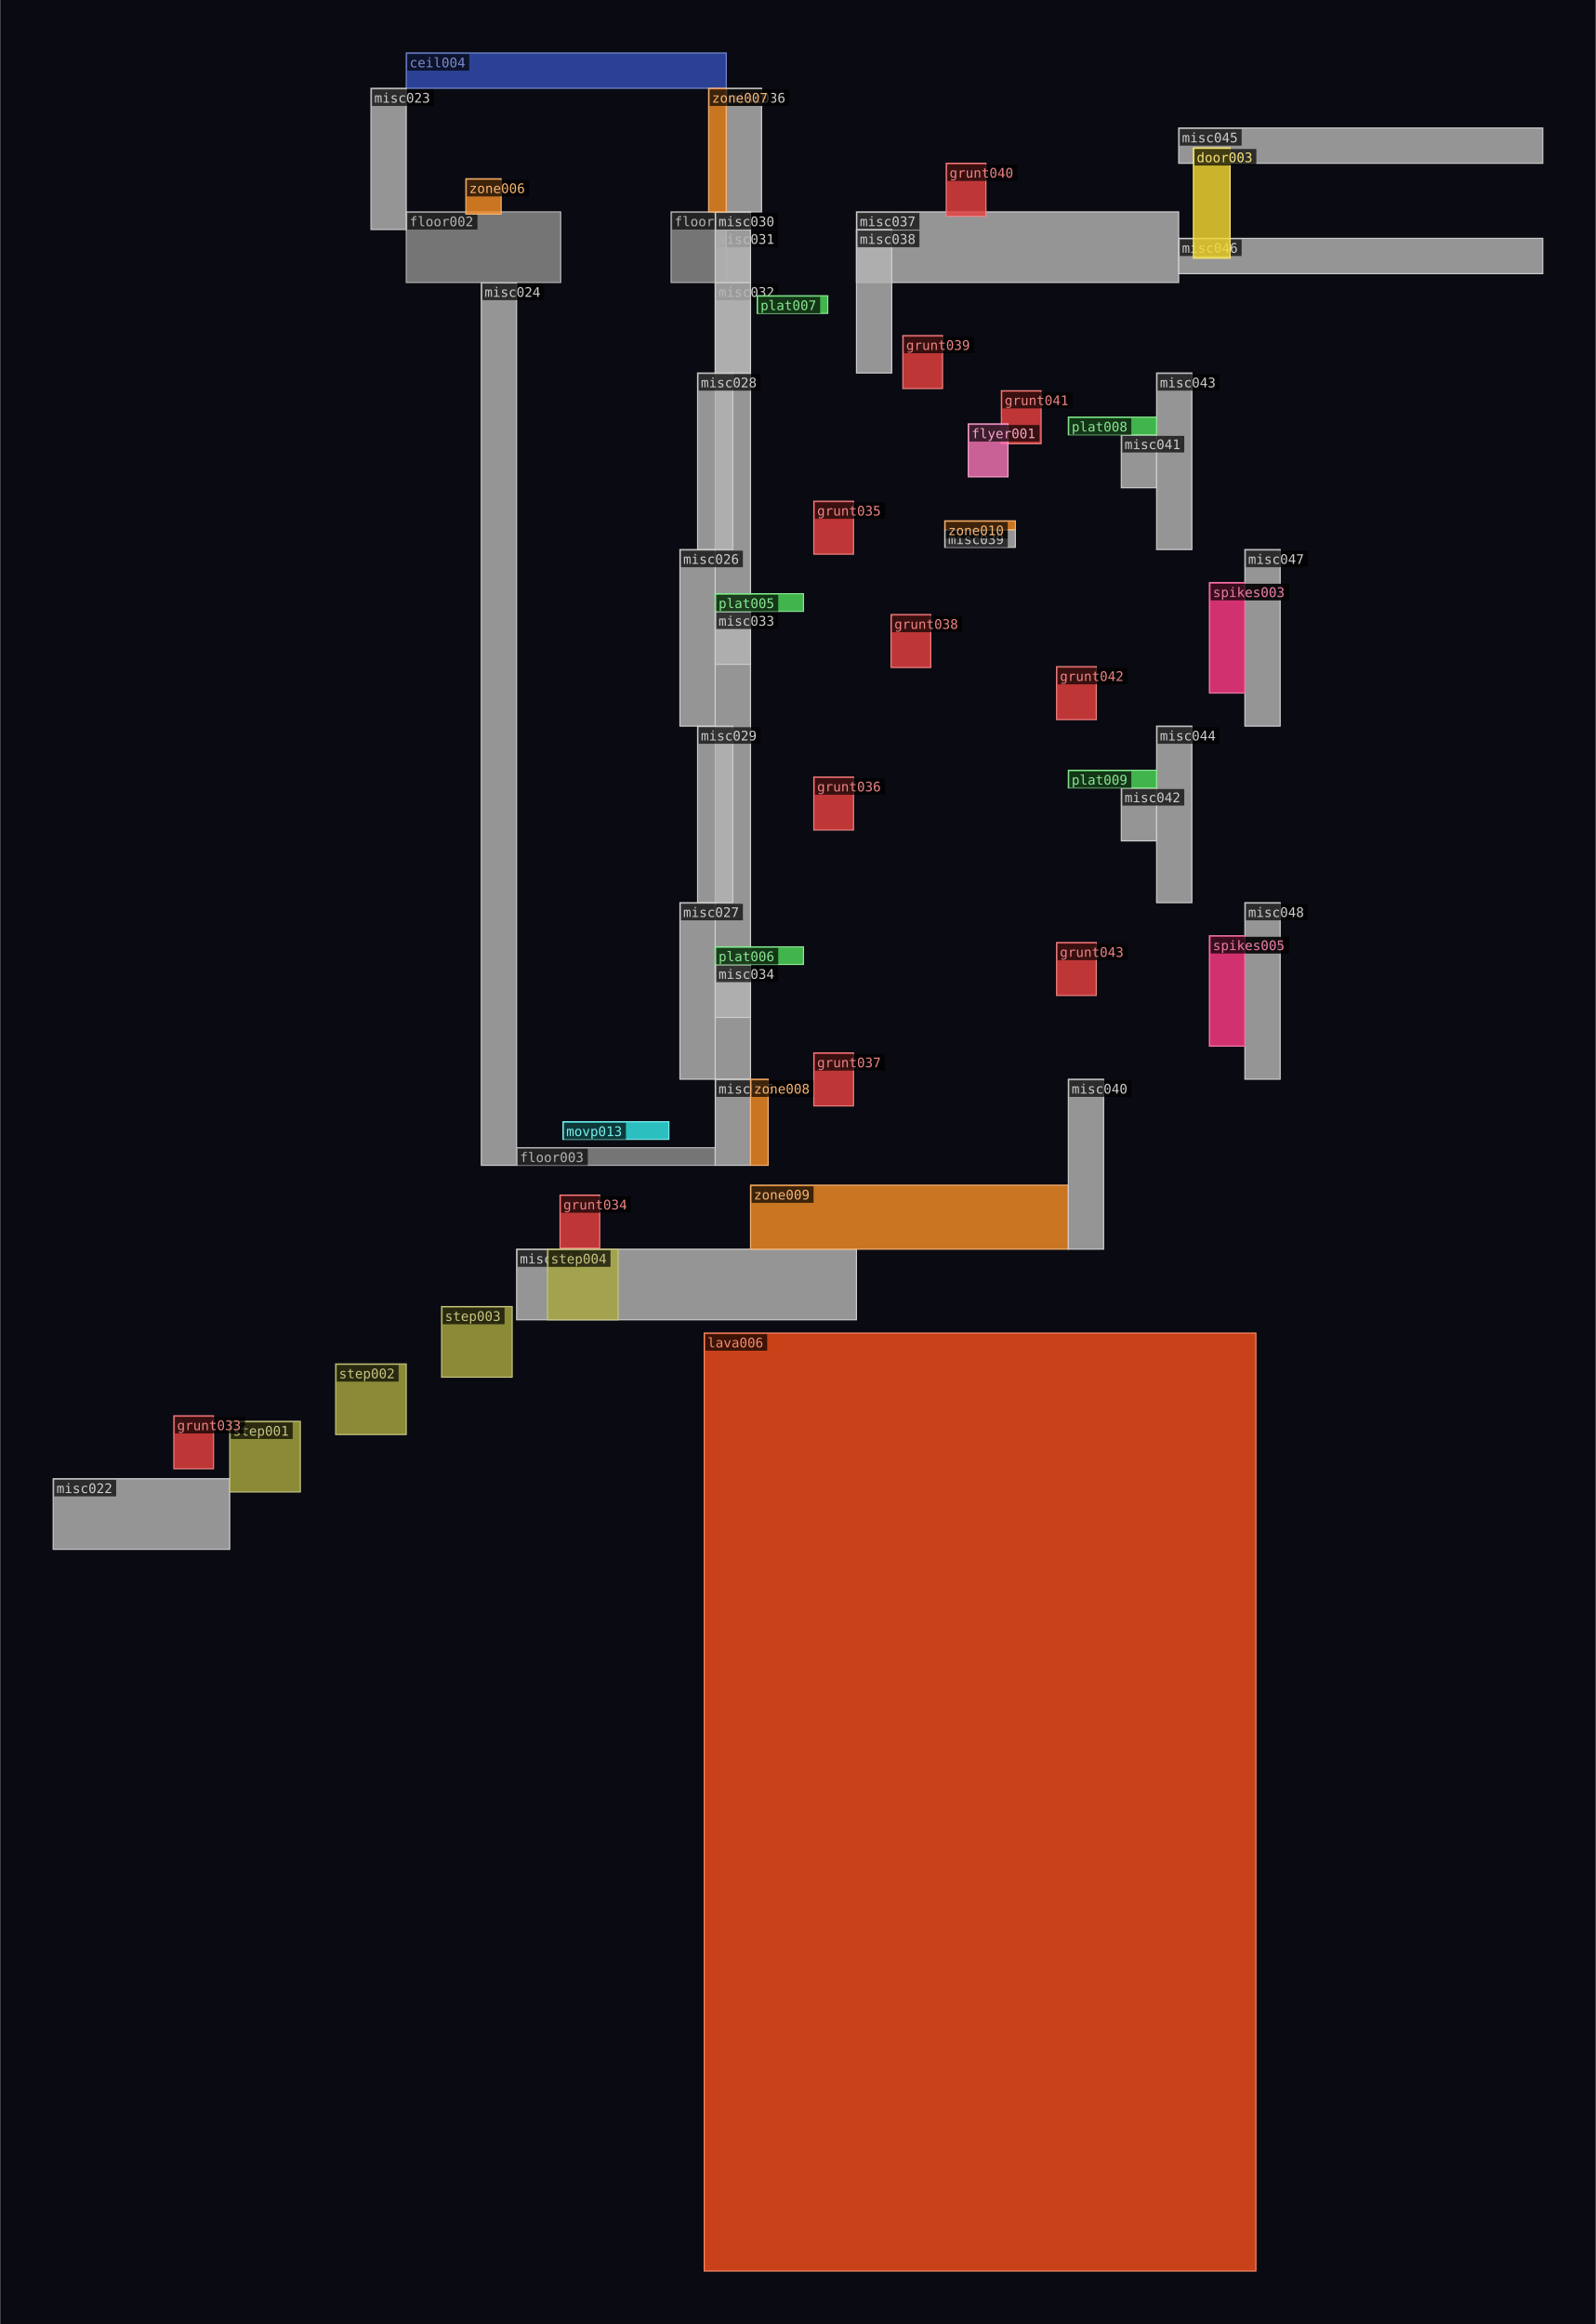
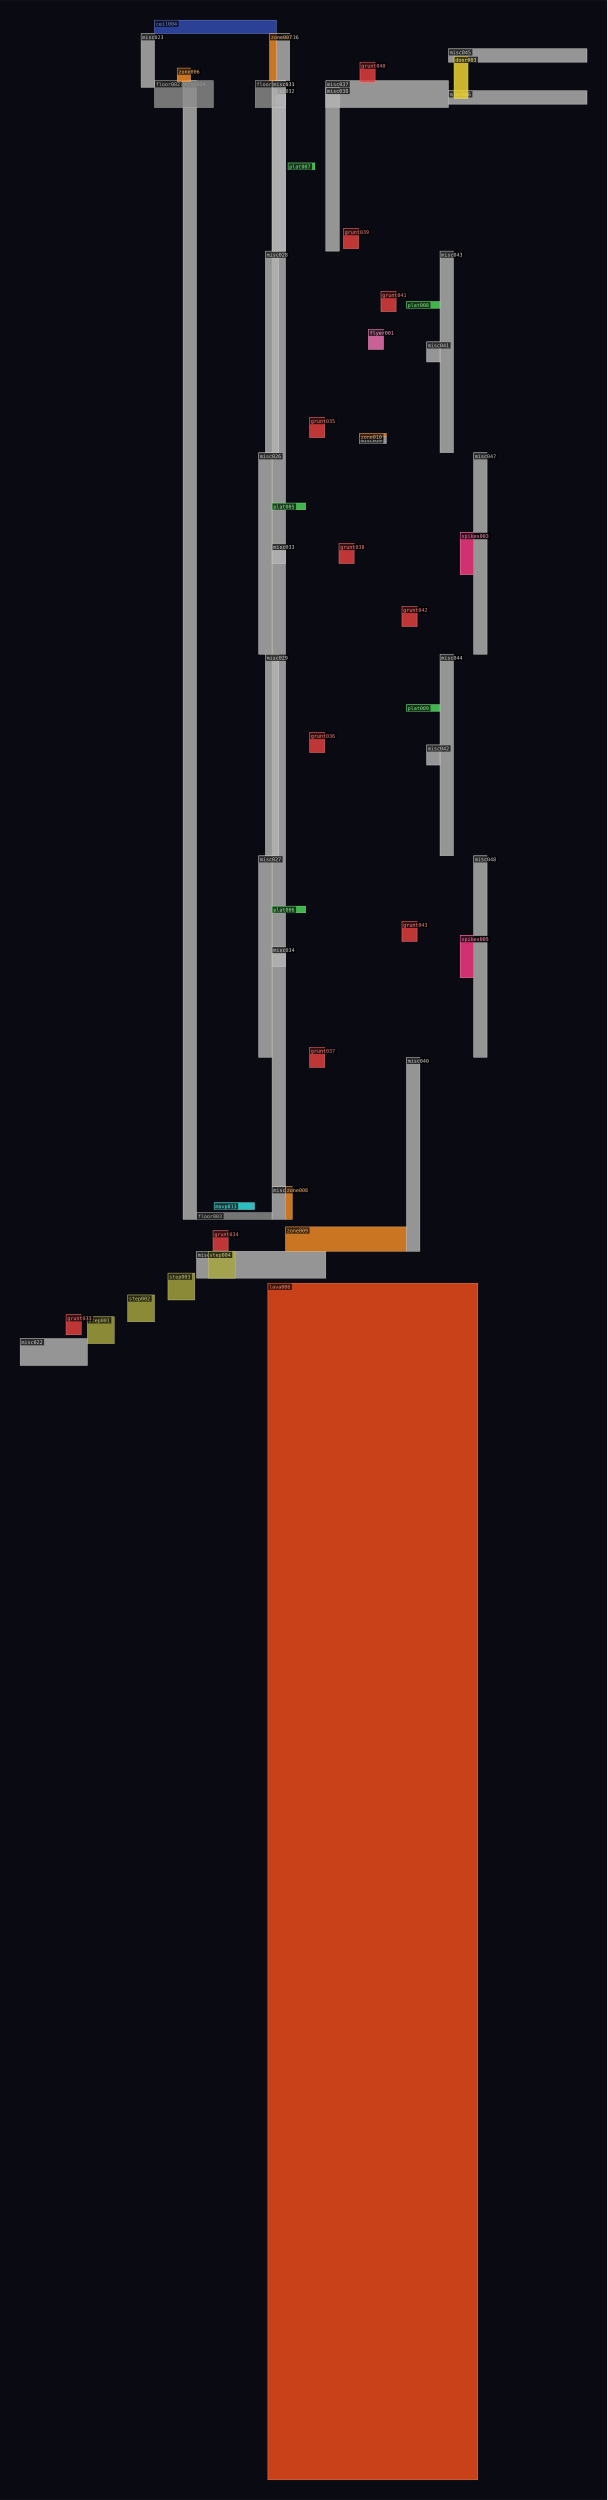
- <svg xmlns="http://www.w3.org/2000/svg" viewBox="16064 -56 2892 4212" width="1923" height="2800" font-family="monospace">
-   <rect x="16064" y="-56" width="2892" height="4212" fill="#0a0a12" />
-   <rect x="17340" y="2360" width="1000" height="1700" fill="#f24d1a" fill-opacity="0.82" stroke="#f78b6a" stroke-width="2" />
+ <svg xmlns="http://www.w3.org/2000/svg" viewBox="16064 -3752 2892 11908" width="680" height="2800" font-family="monospace">
+   <rect x="16064" y="-3752" width="2892" height="11908" fill="#0a0a12" />
+   <rect x="17340" y="2360" width="1000" height="5700" fill="#f24d1a" fill-opacity="0.82" stroke="#f78b6a" stroke-width="2" />
  <rect x="17342" y="2362" width="112.16" height="30" fill="#000000" fill-opacity="0.7" />
  <text x="17346" y="2386" font-size="24" fill="#f78b6a">lava006</text>
-   <rect x="16936" y="456" width="64" height="1600" fill="#b3b3b3" fill-opacity="0.82" stroke="#cdcdcd" stroke-width="2" />
-   <rect x="16938" y="458" width="112.16" height="30" fill="#000000" fill-opacity="0.7" />
-   <text x="16942" y="482" font-size="24" fill="#cdcdcd">misc024</text>
-   <rect x="17360" y="456" width="64" height="1444" fill="#b3b3b3" fill-opacity="0.82" stroke="#cdcdcd" stroke-width="2" />
-   <rect x="17362" y="458" width="112.16" height="30" fill="#000000" fill-opacity="0.7" />
-   <text x="17366" y="482" font-size="24" fill="#cdcdcd">misc032</text>
+   <rect x="16936" y="-3368" width="64" height="5424" fill="#b3b3b3" fill-opacity="0.82" stroke="#cdcdcd" stroke-width="2" />
+   <rect x="16938" y="-3366" width="112.16" height="30" fill="#000000" fill-opacity="0.7" />
+   <text x="16942" y="-3342" font-size="24" fill="#cdcdcd">misc024</text>
+   <rect x="17360" y="-3368" width="64" height="5268" fill="#b3b3b3" fill-opacity="0.82" stroke="#cdcdcd" stroke-width="2" />
+   <rect x="17362" y="-3366" width="112.16" height="30" fill="#000000" fill-opacity="0.7" />
+   <text x="17366" y="-3342" font-size="24" fill="#cdcdcd">misc030</text>
  <rect x="17000" y="2208" width="616" height="128" fill="#b3b3b3" fill-opacity="0.82" stroke="#cdcdcd" stroke-width="2" />
  <rect x="17002" y="2210" width="112.16" height="30" fill="#000000" fill-opacity="0.7" />
  <text x="17006" y="2234" font-size="24" fill="#cdcdcd">misc025</text>
-   <rect x="17616" y="328" width="584" height="128" fill="#b3b3b3" fill-opacity="0.82" stroke="#cdcdcd" stroke-width="2" />
-   <rect x="17618" y="330" width="112.16" height="30" fill="#000000" fill-opacity="0.7" />
-   <text x="17622" y="354" font-size="24" fill="#cdcdcd">misc037</text>
+   <rect x="17616" y="-3368" width="584" height="128" fill="#b3b3b3" fill-opacity="0.82" stroke="#cdcdcd" stroke-width="2" />
+   <rect x="17618" y="-3366" width="112.16" height="30" fill="#000000" fill-opacity="0.7" />
+   <text x="17622" y="-3342" font-size="24" fill="#cdcdcd">misc037</text>
  <rect x="17424" y="2092" width="576" height="116" fill="#f28c26" fill-opacity="0.82" stroke="#f7b472" stroke-width="2" />
  <rect x="17426" y="2094" width="112.16" height="30" fill="#000000" fill-opacity="0.7" />
  <text x="17430" y="2118" font-size="24" fill="#f7b472">zone009</text>
-   <rect x="18200" y="376" width="660" height="64" fill="#b3b3b3" fill-opacity="0.82" stroke="#cdcdcd" stroke-width="2" />
-   <rect x="18202" y="378" width="112.16" height="30" fill="#000000" fill-opacity="0.7" />
-   <text x="18206" y="402" font-size="24" fill="#cdcdcd">misc046</text>
-   <rect x="18200" y="176" width="660" height="64" fill="#b3b3b3" fill-opacity="0.82" stroke="#cdcdcd" stroke-width="2" />
-   <rect x="18202" y="178" width="112.16" height="30" fill="#000000" fill-opacity="0.7" />
-   <text x="18206" y="202" font-size="24" fill="#cdcdcd">misc045</text>
+   <rect x="18160" y="-2556" width="64" height="960" fill="#b3b3b3" fill-opacity="0.82" stroke="#cdcdcd" stroke-width="2" />
+   <rect x="18162" y="-2554" width="112.16" height="30" fill="#000000" fill-opacity="0.7" />
+   <text x="18166" y="-2530" font-size="24" fill="#cdcdcd">misc043</text>
+   <rect x="17328" y="-2556" width="64" height="960" fill="#b3b3b3" fill-opacity="0.82" stroke="#cdcdcd" stroke-width="2" />
+   <rect x="17330" y="-2554" width="112.16" height="30" fill="#000000" fill-opacity="0.7" />
+   <text x="17334" y="-2530" font-size="24" fill="#cdcdcd">misc028</text>
+   <rect x="18320" y="-1596" width="64" height="960" fill="#b3b3b3" fill-opacity="0.82" stroke="#cdcdcd" stroke-width="2" />
+   <rect x="18322" y="-1594" width="112.16" height="30" fill="#000000" fill-opacity="0.7" />
+   <text x="18326" y="-1570" font-size="24" fill="#cdcdcd">misc047</text>
+   <rect x="17296" y="-1596" width="64" height="960" fill="#b3b3b3" fill-opacity="0.82" stroke="#cdcdcd" stroke-width="2" />
+   <rect x="17298" y="-1594" width="112.16" height="30" fill="#000000" fill-opacity="0.7" />
+   <text x="17302" y="-1570" font-size="24" fill="#cdcdcd">misc026</text>
+   <rect x="18160" y="-636" width="64" height="960" fill="#b3b3b3" fill-opacity="0.82" stroke="#cdcdcd" stroke-width="2" />
+   <rect x="18162" y="-634" width="112.16" height="30" fill="#000000" fill-opacity="0.7" />
+   <text x="18166" y="-610" font-size="24" fill="#cdcdcd">misc044</text>
+   <rect x="17328" y="-636" width="64" height="960" fill="#b3b3b3" fill-opacity="0.82" stroke="#cdcdcd" stroke-width="2" />
+   <rect x="17330" y="-634" width="112.16" height="30" fill="#000000" fill-opacity="0.7" />
+   <text x="17334" y="-610" font-size="24" fill="#cdcdcd">misc029</text>
+   <rect x="18320" y="324" width="64" height="960" fill="#b3b3b3" fill-opacity="0.82" stroke="#cdcdcd" stroke-width="2" />
+   <rect x="18322" y="326" width="112.16" height="30" fill="#000000" fill-opacity="0.7" />
+   <text x="18326" y="350" font-size="24" fill="#cdcdcd">misc048</text>
+   <rect x="17296" y="324" width="64" height="960" fill="#b3b3b3" fill-opacity="0.82" stroke="#cdcdcd" stroke-width="2" />
+   <rect x="17298" y="326" width="112.16" height="30" fill="#000000" fill-opacity="0.7" />
+   <text x="17302" y="350" font-size="24" fill="#cdcdcd">misc027</text>
+   <rect x="18000" y="1284" width="64" height="924" fill="#b3b3b3" fill-opacity="0.82" stroke="#cdcdcd" stroke-width="2" />
+   <rect x="18002" y="1286" width="112.16" height="30" fill="#000000" fill-opacity="0.7" />
+   <text x="18006" y="1310" font-size="24" fill="#cdcdcd">misc040</text>
+   <rect x="17360" y="-3336" width="64" height="780" fill="#b3b3b3" fill-opacity="0.82" stroke="#cdcdcd" stroke-width="2" />
+   <rect x="17362" y="-3334" width="112.16" height="30" fill="#000000" fill-opacity="0.7" />
+   <text x="17366" y="-3310" font-size="24" fill="#cdcdcd">misc032</text>
+   <rect x="17616" y="-3336" width="64" height="780" fill="#b3b3b3" fill-opacity="0.82" stroke="#cdcdcd" stroke-width="2" />
+   <rect x="17618" y="-3334" width="112.16" height="30" fill="#000000" fill-opacity="0.7" />
+   <text x="17622" y="-3310" font-size="24" fill="#cdcdcd">misc038</text>
+   <rect x="18200" y="-3520" width="660" height="64" fill="#b3b3b3" fill-opacity="0.82" stroke="#cdcdcd" stroke-width="2" />
+   <rect x="18202" y="-3518" width="112.16" height="30" fill="#000000" fill-opacity="0.7" />
+   <text x="18206" y="-3494" font-size="24" fill="#cdcdcd">misc045</text>
+   <rect x="18200" y="-3320" width="660" height="64" fill="#b3b3b3" fill-opacity="0.82" stroke="#cdcdcd" stroke-width="2" />
+   <rect x="18202" y="-3318" width="112.16" height="30" fill="#000000" fill-opacity="0.7" />
+   <text x="18206" y="-3294" font-size="24" fill="#cdcdcd">misc046</text>
  <rect x="16160" y="2624" width="320" height="128" fill="#b3b3b3" fill-opacity="0.82" stroke="#cdcdcd" stroke-width="2" />
  <rect x="16162" y="2626" width="112.16" height="30" fill="#000000" fill-opacity="0.7" />
  <text x="16166" y="2650" font-size="24" fill="#cdcdcd">misc022</text>
-   <rect x="16800" y="40" width="580" height="64" fill="#334db3" fill-opacity="0.82" stroke="#7a8bcd" stroke-width="2" />
-   <rect x="16802" y="42" width="112.16" height="30" fill="#000000" fill-opacity="0.7" />
-   <text x="16806" y="66" font-size="24" fill="#7a8bcd">ceil004</text>
-   <rect x="16800" y="328" width="280" height="128" fill="#8c8c8c" fill-opacity="0.82" stroke="#b4b4b4" stroke-width="2" />
-   <rect x="16802" y="330" width="127.04" height="30" fill="#000000" fill-opacity="0.7" />
-   <text x="16806" y="354" font-size="24" fill="#b4b4b4">floor002</text>
-   <rect x="17328" y="1260" width="64" height="320" fill="#b3b3b3" fill-opacity="0.82" stroke="#cdcdcd" stroke-width="2" />
-   <rect x="17330" y="1262" width="112.16" height="30" fill="#000000" fill-opacity="0.7" />
-   <text x="17334" y="1286" font-size="24" fill="#cdcdcd">misc029</text>
-   <rect x="18160" y="1260" width="64" height="320" fill="#b3b3b3" fill-opacity="0.82" stroke="#cdcdcd" stroke-width="2" />
-   <rect x="18162" y="1262" width="112.16" height="30" fill="#000000" fill-opacity="0.7" />
-   <text x="18166" y="1286" font-size="24" fill="#cdcdcd">misc044</text>
-   <rect x="17296" y="940" width="64" height="320" fill="#b3b3b3" fill-opacity="0.82" stroke="#cdcdcd" stroke-width="2" />
-   <rect x="17298" y="942" width="112.16" height="30" fill="#000000" fill-opacity="0.7" />
-   <text x="17302" y="966" font-size="24" fill="#cdcdcd">misc026</text>
-   <rect x="18320" y="940" width="64" height="320" fill="#b3b3b3" fill-opacity="0.82" stroke="#cdcdcd" stroke-width="2" />
-   <rect x="18322" y="942" width="112.16" height="30" fill="#000000" fill-opacity="0.7" />
-   <text x="18326" y="966" font-size="24" fill="#cdcdcd">misc047</text>
-   <rect x="17328" y="620" width="64" height="320" fill="#b3b3b3" fill-opacity="0.82" stroke="#cdcdcd" stroke-width="2" />
-   <rect x="17330" y="622" width="112.16" height="30" fill="#000000" fill-opacity="0.7" />
-   <text x="17334" y="646" font-size="24" fill="#cdcdcd">misc028</text>
-   <rect x="18160" y="620" width="64" height="320" fill="#b3b3b3" fill-opacity="0.82" stroke="#cdcdcd" stroke-width="2" />
-   <rect x="18162" y="622" width="112.16" height="30" fill="#000000" fill-opacity="0.7" />
-   <text x="18166" y="646" font-size="24" fill="#cdcdcd">misc043</text>
-   <rect x="18320" y="1580" width="64" height="320" fill="#b3b3b3" fill-opacity="0.82" stroke="#cdcdcd" stroke-width="2" />
-   <rect x="18322" y="1582" width="112.16" height="30" fill="#000000" fill-opacity="0.7" />
-   <text x="18326" y="1606" font-size="24" fill="#cdcdcd">misc048</text>
-   <rect x="17296" y="1580" width="64" height="320" fill="#b3b3b3" fill-opacity="0.82" stroke="#cdcdcd" stroke-width="2" />
-   <rect x="17298" y="1582" width="112.16" height="30" fill="#000000" fill-opacity="0.7" />
-   <text x="17302" y="1606" font-size="24" fill="#cdcdcd">misc027</text>
-   <rect x="18000" y="1900" width="64" height="308" fill="#b3b3b3" fill-opacity="0.82" stroke="#cdcdcd" stroke-width="2" />
-   <rect x="18002" y="1902" width="112.16" height="30" fill="#000000" fill-opacity="0.7" />
-   <text x="18006" y="1926" font-size="24" fill="#cdcdcd">misc040</text>
-   <rect x="17360" y="360" width="64" height="260" fill="#b3b3b3" fill-opacity="0.82" stroke="#cdcdcd" stroke-width="2" />
-   <rect x="17362" y="362" width="112.16" height="30" fill="#000000" fill-opacity="0.7" />
-   <text x="17366" y="386" font-size="24" fill="#cdcdcd">misc031</text>
-   <rect x="17616" y="360" width="64" height="260" fill="#b3b3b3" fill-opacity="0.82" stroke="#cdcdcd" stroke-width="2" />
-   <rect x="17618" y="362" width="112.16" height="30" fill="#000000" fill-opacity="0.7" />
-   <text x="17622" y="386" font-size="24" fill="#cdcdcd">misc038</text>
-   <rect x="16736" y="104" width="64" height="256" fill="#b3b3b3" fill-opacity="0.82" stroke="#cdcdcd" stroke-width="2" />
-   <rect x="16738" y="106" width="112.16" height="30" fill="#000000" fill-opacity="0.7" />
-   <text x="16742" y="130" font-size="24" fill="#cdcdcd">misc023</text>
+   <rect x="16800" y="-3656" width="580" height="64" fill="#334db3" fill-opacity="0.82" stroke="#7a8bcd" stroke-width="2" />
+   <rect x="16802" y="-3654" width="112.16" height="30" fill="#000000" fill-opacity="0.7" />
+   <text x="16806" y="-3630" font-size="24" fill="#7a8bcd">ceil004</text>
+   <rect x="16800" y="-3368" width="280" height="128" fill="#8c8c8c" fill-opacity="0.82" stroke="#b4b4b4" stroke-width="2" />
+   <rect x="16802" y="-3366" width="127.04" height="30" fill="#000000" fill-opacity="0.7" />
+   <text x="16806" y="-3342" font-size="24" fill="#b4b4b4">floor002</text>
+   <rect x="16736" y="-3592" width="64" height="256" fill="#b3b3b3" fill-opacity="0.82" stroke="#cdcdcd" stroke-width="2" />
+   <rect x="16738" y="-3590" width="112.16" height="30" fill="#000000" fill-opacity="0.7" />
+   <text x="16742" y="-3566" font-size="24" fill="#cdcdcd">misc023</text>
  <rect x="16480" y="2520" width="128" height="128" fill="#a6a640" fill-opacity="0.82" stroke="#c5c583" stroke-width="2" />
  <rect x="16482" y="2522" width="112.16" height="30" fill="#000000" fill-opacity="0.7" />
  <text x="16486" y="2546" font-size="24" fill="#c5c583">step001</text>
  <rect x="16672" y="2416" width="128" height="128" fill="#a6a640" fill-opacity="0.82" stroke="#c5c583" stroke-width="2" />
  <rect x="16674" y="2418" width="112.16" height="30" fill="#000000" fill-opacity="0.7" />
  <text x="16678" y="2442" font-size="24" fill="#c5c583">step002</text>
  <rect x="16864" y="2312" width="128" height="128" fill="#a6a640" fill-opacity="0.82" stroke="#c5c583" stroke-width="2" />
  <rect x="16866" y="2314" width="112.16" height="30" fill="#000000" fill-opacity="0.7" />
  <text x="16870" y="2338" font-size="24" fill="#c5c583">step003</text>
  <rect x="17056" y="2208" width="128" height="128" fill="#a6a640" fill-opacity="0.82" stroke="#c5c583" stroke-width="2" />
  <rect x="17058" y="2210" width="112.16" height="30" fill="#000000" fill-opacity="0.7" />
  <text x="17062" y="2234" font-size="24" fill="#c5c583">step004</text>
-   <rect x="17380" y="104" width="64" height="224" fill="#b3b3b3" fill-opacity="0.82" stroke="#cdcdcd" stroke-width="2" />
-   <rect x="17382" y="106" width="112.16" height="30" fill="#000000" fill-opacity="0.7" />
-   <text x="17386" y="130" font-size="24" fill="#cdcdcd">misc036</text>
-   <rect x="18226.67" y="212" width="66.67" height="200" fill="#f2d933" fill-opacity="0.82" stroke="#f7e67a" stroke-width="2" />
-   <rect x="18228.67" y="214" width="112.16" height="30" fill="#000000" fill-opacity="0.7" />
-   <text x="18232.67" y="238" font-size="24" fill="#f7e67a">door003</text>
-   <rect x="17280" y="328" width="100" height="128" fill="#8c8c8c" fill-opacity="0.82" stroke="#b4b4b4" stroke-width="2" />
-   <rect x="17282" y="330" width="127.04" height="30" fill="#000000" fill-opacity="0.7" />
-   <text x="17286" y="354" font-size="24" fill="#b4b4b4">floor004</text>
-   <rect x="18256" y="1640" width="64" height="200" fill="#d93373" fill-opacity="0.82" stroke="#e67aa4" stroke-width="2" />
-   <rect x="18258" y="1642" width="141.92" height="30" fill="#000000" fill-opacity="0.7" />
-   <text x="18262" y="1666" font-size="24" fill="#e67aa4">spikes004</text>
-   <rect x="18256" y="1640" width="64" height="200" fill="#d93373" fill-opacity="0.82" stroke="#e67aa4" stroke-width="2" />
-   <rect x="18258" y="1642" width="141.92" height="30" fill="#000000" fill-opacity="0.7" />
-   <text x="18262" y="1666" font-size="24" fill="#e67aa4">spikes005</text>
-   <rect x="18256" y="1000" width="64" height="200" fill="#d93373" fill-opacity="0.82" stroke="#e67aa4" stroke-width="2" />
-   <rect x="18258" y="1002" width="141.92" height="30" fill="#000000" fill-opacity="0.7" />
-   <text x="18262" y="1026" font-size="24" fill="#e67aa4">spikes002</text>
-   <rect x="18256" y="1000" width="64" height="200" fill="#d93373" fill-opacity="0.82" stroke="#e67aa4" stroke-width="2" />
-   <rect x="18258" y="1002" width="141.92" height="30" fill="#000000" fill-opacity="0.7" />
-   <text x="18262" y="1026" font-size="24" fill="#e67aa4">spikes003</text>
+   <rect x="17380" y="-3592" width="64" height="224" fill="#b3b3b3" fill-opacity="0.82" stroke="#cdcdcd" stroke-width="2" />
+   <rect x="17382" y="-3590" width="112.16" height="30" fill="#000000" fill-opacity="0.7" />
+   <text x="17386" y="-3566" font-size="24" fill="#cdcdcd">misc036</text>
+   <rect x="18226.67" y="-3484" width="66.67" height="200" fill="#f2d933" fill-opacity="0.82" stroke="#f7e67a" stroke-width="2" />
+   <rect x="18228.67" y="-3482" width="112.16" height="30" fill="#000000" fill-opacity="0.7" />
+   <text x="18232.67" y="-3458" font-size="24" fill="#f7e67a">door003</text>
+   <rect x="17280" y="-3368" width="100" height="128" fill="#8c8c8c" fill-opacity="0.82" stroke="#b4b4b4" stroke-width="2" />
+   <rect x="17282" y="-3366" width="127.04" height="30" fill="#000000" fill-opacity="0.7" />
+   <text x="17286" y="-3342" font-size="24" fill="#b4b4b4">floor004</text>
+   <rect x="18256" y="704" width="64" height="200" fill="#d93373" fill-opacity="0.82" stroke="#e67aa4" stroke-width="2" />
+   <rect x="18258" y="706" width="141.92" height="30" fill="#000000" fill-opacity="0.7" />
+   <text x="18262" y="730" font-size="24" fill="#e67aa4">spikes004</text>
+   <rect x="18256" y="704" width="64" height="200" fill="#d93373" fill-opacity="0.82" stroke="#e67aa4" stroke-width="2" />
+   <rect x="18258" y="706" width="141.92" height="30" fill="#000000" fill-opacity="0.7" />
+   <text x="18262" y="730" font-size="24" fill="#e67aa4">spikes005</text>
+   <rect x="18256" y="-1216" width="64" height="200" fill="#d93373" fill-opacity="0.82" stroke="#e67aa4" stroke-width="2" />
+   <rect x="18258" y="-1214" width="141.92" height="30" fill="#000000" fill-opacity="0.7" />
+   <text x="18262" y="-1190" font-size="24" fill="#e67aa4">spikes002</text>
+   <rect x="18256" y="-1216" width="64" height="200" fill="#d93373" fill-opacity="0.82" stroke="#e67aa4" stroke-width="2" />
+   <rect x="18258" y="-1214" width="141.92" height="30" fill="#000000" fill-opacity="0.7" />
+   <text x="18262" y="-1190" font-size="24" fill="#e67aa4">spikes003</text>
  <rect x="17000" y="2024" width="360" height="32" fill="#8c8c8c" fill-opacity="0.82" stroke="#b4b4b4" stroke-width="2" />
  <rect x="17002" y="2026" width="127.04" height="30" fill="#000000" fill-opacity="0.7" />
  <text x="17006" y="2050" font-size="24" fill="#b4b4b4">floor003</text>
  <rect x="17360" y="1900" width="64" height="156" fill="#b3b3b3" fill-opacity="0.82" stroke="#cdcdcd" stroke-width="2" />
  <rect x="17362" y="1902" width="112.16" height="30" fill="#000000" fill-opacity="0.7" />
  <text x="17366" y="1926" font-size="24" fill="#cdcdcd">misc035</text>
-   <rect x="17360" y="328" width="64" height="128" fill="#b3b3b3" fill-opacity="0.82" stroke="#cdcdcd" stroke-width="2" />
-   <rect x="17362" y="330" width="112.16" height="30" fill="#000000" fill-opacity="0.7" />
-   <text x="17366" y="354" font-size="24" fill="#cdcdcd">misc030</text>
-   <rect x="17348" y="104" width="32" height="224" fill="#f28c26" fill-opacity="0.82" stroke="#f7b472" stroke-width="2" />
-   <rect x="17350" y="106" width="112.16" height="30" fill="#000000" fill-opacity="0.7" />
-   <text x="17354" y="130" font-size="24" fill="#f7b472">zone007</text>
+   <rect x="17360" y="-3368" width="64" height="128" fill="#b3b3b3" fill-opacity="0.82" stroke="#cdcdcd" stroke-width="2" />
+   <rect x="17362" y="-3366" width="112.16" height="30" fill="#000000" fill-opacity="0.7" />
+   <text x="17366" y="-3342" font-size="24" fill="#cdcdcd">misc031</text>
+   <rect x="17348" y="-3592" width="32" height="224" fill="#f28c26" fill-opacity="0.82" stroke="#f7b472" stroke-width="2" />
+   <rect x="17350" y="-3590" width="112.16" height="30" fill="#000000" fill-opacity="0.7" />
+   <text x="17354" y="-3566" font-size="24" fill="#f7b472">zone007</text>
  <rect x="16378.67" y="2509.97" width="72" height="96" fill="#e64040" fill-opacity="0.82" stroke="#ee8383" stroke-width="2" />
  <rect x="16380.67" y="2511.97" width="127.04" height="30" fill="#000000" fill-opacity="0.7" />
  <text x="16384.67" y="2535.97" font-size="24" fill="#ee8383">grunt033</text>
-   <rect x="17700.08" y="552.22" width="72" height="96" fill="#e64040" fill-opacity="0.82" stroke="#ee8383" stroke-width="2" />
-   <rect x="17702.08" y="554.22" width="127.04" height="30" fill="#000000" fill-opacity="0.7" />
-   <text x="17706.08" y="578.22" font-size="24" fill="#ee8383">grunt039</text>
-   <rect x="17878.67" y="652.22" width="72" height="96" fill="#e64040" fill-opacity="0.82" stroke="#ee8383" stroke-width="2" />
-   <rect x="17880.67" y="654.22" width="127.04" height="30" fill="#000000" fill-opacity="0.7" />
-   <text x="17884.67" y="678.22" font-size="24" fill="#ee8383">grunt041</text>
-   <rect x="17978.67" y="1152.22" width="72" height="96" fill="#e64040" fill-opacity="0.82" stroke="#ee8383" stroke-width="2" />
-   <rect x="17980.67" y="1154.22" width="127.04" height="30" fill="#000000" fill-opacity="0.7" />
-   <text x="17984.67" y="1178.22" font-size="24" fill="#ee8383">grunt042</text>
-   <rect x="17678.67" y="1057.79" width="72" height="96" fill="#e64040" fill-opacity="0.82" stroke="#ee8383" stroke-width="2" />
-   <rect x="17680.67" y="1059.79" width="127.04" height="30" fill="#000000" fill-opacity="0.7" />
-   <text x="17684.67" y="1083.79" font-size="24" fill="#ee8383">grunt038</text>
-   <rect x="17778.67" y="239.93" width="72" height="96" fill="#e64040" fill-opacity="0.82" stroke="#ee8383" stroke-width="2" />
-   <rect x="17780.67" y="241.93" width="127.04" height="30" fill="#000000" fill-opacity="0.7" />
-   <text x="17784.67" y="265.93" font-size="24" fill="#ee8383">grunt040</text>
+   <rect x="17700.08" y="-2663.78" width="72" height="96" fill="#e64040" fill-opacity="0.82" stroke="#ee8383" stroke-width="2" />
+   <rect x="17702.08" y="-2661.78" width="127.04" height="30" fill="#000000" fill-opacity="0.7" />
+   <text x="17706.08" y="-2637.78" font-size="24" fill="#ee8383">grunt039</text>
+   <rect x="17878.67" y="-2363.78" width="72" height="96" fill="#e64040" fill-opacity="0.82" stroke="#ee8383" stroke-width="2" />
+   <rect x="17880.67" y="-2361.78" width="127.04" height="30" fill="#000000" fill-opacity="0.7" />
+   <text x="17884.67" y="-2337.78" font-size="24" fill="#ee8383">grunt041</text>
+   <rect x="17978.67" y="-863.78" width="72" height="96" fill="#e64040" fill-opacity="0.82" stroke="#ee8383" stroke-width="2" />
+   <rect x="17980.67" y="-861.78" width="127.04" height="30" fill="#000000" fill-opacity="0.7" />
+   <text x="17984.67" y="-837.78" font-size="24" fill="#ee8383">grunt042</text>
+   <rect x="17678.67" y="-1163.78" width="72" height="96" fill="#e64040" fill-opacity="0.82" stroke="#ee8383" stroke-width="2" />
+   <rect x="17680.67" y="-1161.78" width="127.04" height="30" fill="#000000" fill-opacity="0.7" />
+   <text x="17684.67" y="-1137.78" font-size="24" fill="#ee8383">grunt038</text>
+   <rect x="17778.67" y="-3456.07" width="72" height="96" fill="#e64040" fill-opacity="0.82" stroke="#ee8383" stroke-width="2" />
+   <rect x="17780.67" y="-3454.07" width="127.04" height="30" fill="#000000" fill-opacity="0.7" />
+   <text x="17784.67" y="-3430.07" font-size="24" fill="#ee8383">grunt040</text>
  <rect x="17078.67" y="2109.97" width="72" height="96" fill="#e64040" fill-opacity="0.82" stroke="#ee8383" stroke-width="2" />
  <rect x="17080.67" y="2111.97" width="127.04" height="30" fill="#000000" fill-opacity="0.7" />
  <text x="17084.67" y="2135.97" font-size="24" fill="#ee8383">grunt034</text>
-   <rect x="17538.67" y="1852.36" width="72" height="96" fill="#e64040" fill-opacity="0.82" stroke="#ee8383" stroke-width="2" />
-   <rect x="17540.67" y="1854.36" width="127.04" height="30" fill="#000000" fill-opacity="0.7" />
-   <text x="17544.67" y="1878.36" font-size="24" fill="#ee8383">grunt037</text>
-   <rect x="17538.67" y="1352.36" width="72" height="96" fill="#e64040" fill-opacity="0.82" stroke="#ee8383" stroke-width="2" />
-   <rect x="17540.67" y="1354.36" width="127.04" height="30" fill="#000000" fill-opacity="0.7" />
-   <text x="17544.67" y="1378.36" font-size="24" fill="#ee8383">grunt036</text>
-   <rect x="17538.67" y="852.36" width="72" height="96" fill="#e64040" fill-opacity="0.82" stroke="#ee8383" stroke-width="2" />
-   <rect x="17540.67" y="854.36" width="127.04" height="30" fill="#000000" fill-opacity="0.7" />
-   <text x="17544.67" y="878.36" font-size="24" fill="#ee8383">grunt035</text>
-   <rect x="17978.67" y="1652.22" width="72" height="96" fill="#e64040" fill-opacity="0.82" stroke="#ee8383" stroke-width="2" />
-   <rect x="17980.67" y="1654.22" width="127.04" height="30" fill="#000000" fill-opacity="0.7" />
-   <text x="17984.67" y="1678.22" font-size="24" fill="#ee8383">grunt043</text>
-   <rect x="17818.67" y="712.22" width="72" height="96" fill="#f273b3" fill-opacity="0.82" stroke="#f7a4cd" stroke-width="2" />
-   <rect x="17820.67" y="714.22" width="127.04" height="30" fill="#000000" fill-opacity="0.7" />
-   <text x="17824.67" y="738.22" font-size="24" fill="#f7a4cd">flyer001</text>
+   <rect x="17538.67" y="1236.36" width="72" height="96" fill="#e64040" fill-opacity="0.82" stroke="#ee8383" stroke-width="2" />
+   <rect x="17540.67" y="1238.36" width="127.04" height="30" fill="#000000" fill-opacity="0.7" />
+   <text x="17544.67" y="1262.36" font-size="24" fill="#ee8383">grunt037</text>
+   <rect x="17538.67" y="-263.64" width="72" height="96" fill="#e64040" fill-opacity="0.82" stroke="#ee8383" stroke-width="2" />
+   <rect x="17540.67" y="-261.64" width="127.04" height="30" fill="#000000" fill-opacity="0.7" />
+   <text x="17544.67" y="-237.64" font-size="24" fill="#ee8383">grunt036</text>
+   <rect x="17538.67" y="-1763.64" width="72" height="96" fill="#e64040" fill-opacity="0.82" stroke="#ee8383" stroke-width="2" />
+   <rect x="17540.67" y="-1761.64" width="127.04" height="30" fill="#000000" fill-opacity="0.7" />
+   <text x="17544.67" y="-1737.64" font-size="24" fill="#ee8383">grunt035</text>
+   <rect x="17978.67" y="636.22" width="72" height="96" fill="#e64040" fill-opacity="0.82" stroke="#ee8383" stroke-width="2" />
+   <rect x="17980.67" y="638.22" width="127.04" height="30" fill="#000000" fill-opacity="0.7" />
+   <text x="17984.67" y="662.22" font-size="24" fill="#ee8383">grunt043</text>
+   <rect x="17818.67" y="-2183.78" width="72" height="96" fill="#f273b3" fill-opacity="0.82" stroke="#f7a4cd" stroke-width="2" />
+   <rect x="17820.67" y="-2181.78" width="127.04" height="30" fill="#000000" fill-opacity="0.7" />
+   <text x="17824.67" y="-2157.78" font-size="24" fill="#f7a4cd">flyer001</text>
  <rect x="17084" y="1977" width="192" height="32" fill="#33e6e6" fill-opacity="0.82" stroke="#7aeeee" stroke-width="2" />
  <rect x="17086" y="1979" width="112.16" height="30" fill="#000000" fill-opacity="0.7" />
  <text x="17090" y="2003" font-size="24" fill="#7aeeee">movp013</text>
-   <rect x="18096" y="732" width="64" height="96" fill="#b3b3b3" fill-opacity="0.82" stroke="#cdcdcd" stroke-width="2" />
-   <rect x="18098" y="734" width="112.16" height="30" fill="#000000" fill-opacity="0.7" />
-   <text x="18102" y="758" font-size="24" fill="#cdcdcd">misc041</text>
-   <rect x="17360" y="1052" width="64" height="96" fill="#b3b3b3" fill-opacity="0.82" stroke="#cdcdcd" stroke-width="2" />
-   <rect x="17362" y="1054" width="112.16" height="30" fill="#000000" fill-opacity="0.7" />
-   <text x="17366" y="1078" font-size="24" fill="#cdcdcd">misc033</text>
-   <rect x="18096" y="1372" width="64" height="96" fill="#b3b3b3" fill-opacity="0.82" stroke="#cdcdcd" stroke-width="2" />
-   <rect x="18098" y="1374" width="112.16" height="30" fill="#000000" fill-opacity="0.7" />
-   <text x="18102" y="1398" font-size="24" fill="#cdcdcd">misc042</text>
-   <rect x="17360" y="1692" width="64" height="96" fill="#b3b3b3" fill-opacity="0.82" stroke="#cdcdcd" stroke-width="2" />
-   <rect x="17362" y="1694" width="112.16" height="30" fill="#000000" fill-opacity="0.7" />
-   <text x="17366" y="1718" font-size="24" fill="#cdcdcd">misc034</text>
-   <rect x="18000" y="700" width="160" height="32" fill="#4dd959" fill-opacity="0.82" stroke="#8be693" stroke-width="2" />
-   <rect x="18002" y="702" width="112.16" height="30" fill="#000000" fill-opacity="0.7" />
-   <text x="18006" y="726" font-size="24" fill="#8be693">plat008</text>
-   <rect x="17360" y="1020" width="160" height="32" fill="#4dd959" fill-opacity="0.82" stroke="#8be693" stroke-width="2" />
-   <rect x="17362" y="1022" width="112.16" height="30" fill="#000000" fill-opacity="0.7" />
-   <text x="17366" y="1046" font-size="24" fill="#8be693">plat005</text>
-   <rect x="18000" y="1340" width="160" height="32" fill="#4dd959" fill-opacity="0.82" stroke="#8be693" stroke-width="2" />
-   <rect x="18002" y="1342" width="112.16" height="30" fill="#000000" fill-opacity="0.7" />
-   <text x="18006" y="1366" font-size="24" fill="#8be693">plat009</text>
-   <rect x="17360" y="1660" width="160" height="32" fill="#4dd959" fill-opacity="0.82" stroke="#8be693" stroke-width="2" />
-   <rect x="17362" y="1662" width="112.16" height="30" fill="#000000" fill-opacity="0.7" />
-   <text x="17366" y="1686" font-size="24" fill="#8be693">plat006</text>
+   <rect x="18096" y="-2124" width="64" height="96" fill="#b3b3b3" fill-opacity="0.82" stroke="#cdcdcd" stroke-width="2" />
+   <rect x="18098" y="-2122" width="112.16" height="30" fill="#000000" fill-opacity="0.7" />
+   <text x="18102" y="-2098" font-size="24" fill="#cdcdcd">misc041</text>
+   <rect x="17360" y="-1164" width="64" height="96" fill="#b3b3b3" fill-opacity="0.82" stroke="#cdcdcd" stroke-width="2" />
+   <rect x="17362" y="-1162" width="112.16" height="30" fill="#000000" fill-opacity="0.7" />
+   <text x="17366" y="-1138" font-size="24" fill="#cdcdcd">misc033</text>
+   <rect x="18096" y="-204" width="64" height="96" fill="#b3b3b3" fill-opacity="0.82" stroke="#cdcdcd" stroke-width="2" />
+   <rect x="18098" y="-202" width="112.16" height="30" fill="#000000" fill-opacity="0.7" />
+   <text x="18102" y="-178" font-size="24" fill="#cdcdcd">misc042</text>
+   <rect x="17360" y="756" width="64" height="96" fill="#b3b3b3" fill-opacity="0.82" stroke="#cdcdcd" stroke-width="2" />
+   <rect x="17362" y="758" width="112.16" height="30" fill="#000000" fill-opacity="0.7" />
+   <text x="17366" y="782" font-size="24" fill="#cdcdcd">misc034</text>
+   <rect x="18000" y="-2316" width="160" height="32" fill="#4dd959" fill-opacity="0.82" stroke="#8be693" stroke-width="2" />
+   <rect x="18002" y="-2314" width="112.16" height="30" fill="#000000" fill-opacity="0.7" />
+   <text x="18006" y="-2290" font-size="24" fill="#8be693">plat008</text>
+   <rect x="17360" y="-1356" width="160" height="32" fill="#4dd959" fill-opacity="0.82" stroke="#8be693" stroke-width="2" />
+   <rect x="17362" y="-1354" width="112.16" height="30" fill="#000000" fill-opacity="0.7" />
+   <text x="17366" y="-1330" font-size="24" fill="#8be693">plat005</text>
+   <rect x="18000" y="-396" width="160" height="32" fill="#4dd959" fill-opacity="0.82" stroke="#8be693" stroke-width="2" />
+   <rect x="18002" y="-394" width="112.16" height="30" fill="#000000" fill-opacity="0.7" />
+   <text x="18006" y="-370" font-size="24" fill="#8be693">plat009</text>
+   <rect x="17360" y="564" width="160" height="32" fill="#4dd959" fill-opacity="0.82" stroke="#8be693" stroke-width="2" />
+   <rect x="17362" y="566" width="112.16" height="30" fill="#000000" fill-opacity="0.7" />
+   <text x="17366" y="590" font-size="24" fill="#8be693">plat006</text>
  <rect x="17424" y="1900" width="32" height="156" fill="#f28c26" fill-opacity="0.82" stroke="#f7b472" stroke-width="2" />
  <rect x="17426" y="1902" width="112.16" height="30" fill="#000000" fill-opacity="0.7" />
  <text x="17430" y="1926" font-size="24" fill="#f7b472">zone008</text>
-   <rect x="16908" y="268" width="64" height="64" fill="#f28c26" fill-opacity="0.82" stroke="#f7b472" stroke-width="2" />
-   <rect x="16910" y="270" width="112.16" height="30" fill="#000000" fill-opacity="0.7" />
-   <text x="16914" y="294" font-size="24" fill="#f7b472">zone006</text>
-   <rect x="17776" y="904" width="128" height="32" fill="#b3b3b3" fill-opacity="0.82" stroke="#cdcdcd" stroke-width="2" />
-   <rect x="17778" y="906" width="112.16" height="30" fill="#000000" fill-opacity="0.7" />
-   <text x="17782" y="930" font-size="24" fill="#cdcdcd">misc039</text>
-   <rect x="17436" y="480" width="128" height="32" fill="#4dd959" fill-opacity="0.82" stroke="#8be693" stroke-width="2" />
-   <rect x="17438" y="482" width="112.16" height="30" fill="#000000" fill-opacity="0.7" />
-   <text x="17442" y="506" font-size="24" fill="#8be693">plat007</text>
-   <rect x="17776" y="888" width="128" height="16" fill="#f28c26" fill-opacity="0.82" stroke="#f7b472" stroke-width="2" />
-   <rect x="17778" y="890" width="112.16" height="30" fill="#000000" fill-opacity="0.7" />
-   <text x="17782" y="914" font-size="24" fill="#f7b472">zone010</text>
+   <rect x="16908" y="-3428" width="64" height="64" fill="#f28c26" fill-opacity="0.82" stroke="#f7b472" stroke-width="2" />
+   <rect x="16910" y="-3426" width="112.16" height="30" fill="#000000" fill-opacity="0.7" />
+   <text x="16914" y="-3402" font-size="24" fill="#f7b472">zone006</text>
+   <rect x="17776" y="-1672" width="128" height="32" fill="#b3b3b3" fill-opacity="0.82" stroke="#cdcdcd" stroke-width="2" />
+   <rect x="17778" y="-1670" width="112.16" height="30" fill="#000000" fill-opacity="0.7" />
+   <text x="17782" y="-1646" font-size="24" fill="#cdcdcd">misc039</text>
+   <rect x="17436" y="-2976" width="128" height="32" fill="#4dd959" fill-opacity="0.82" stroke="#8be693" stroke-width="2" />
+   <rect x="17438" y="-2974" width="112.16" height="30" fill="#000000" fill-opacity="0.7" />
+   <text x="17442" y="-2950" font-size="24" fill="#8be693">plat007</text>
+   <rect x="17776" y="-1688" width="128" height="16" fill="#f28c26" fill-opacity="0.82" stroke="#f7b472" stroke-width="2" />
+   <rect x="17778" y="-1686" width="112.16" height="30" fill="#000000" fill-opacity="0.7" />
+   <text x="17782" y="-1662" font-size="24" fill="#f7b472">zone010</text>
</svg>
